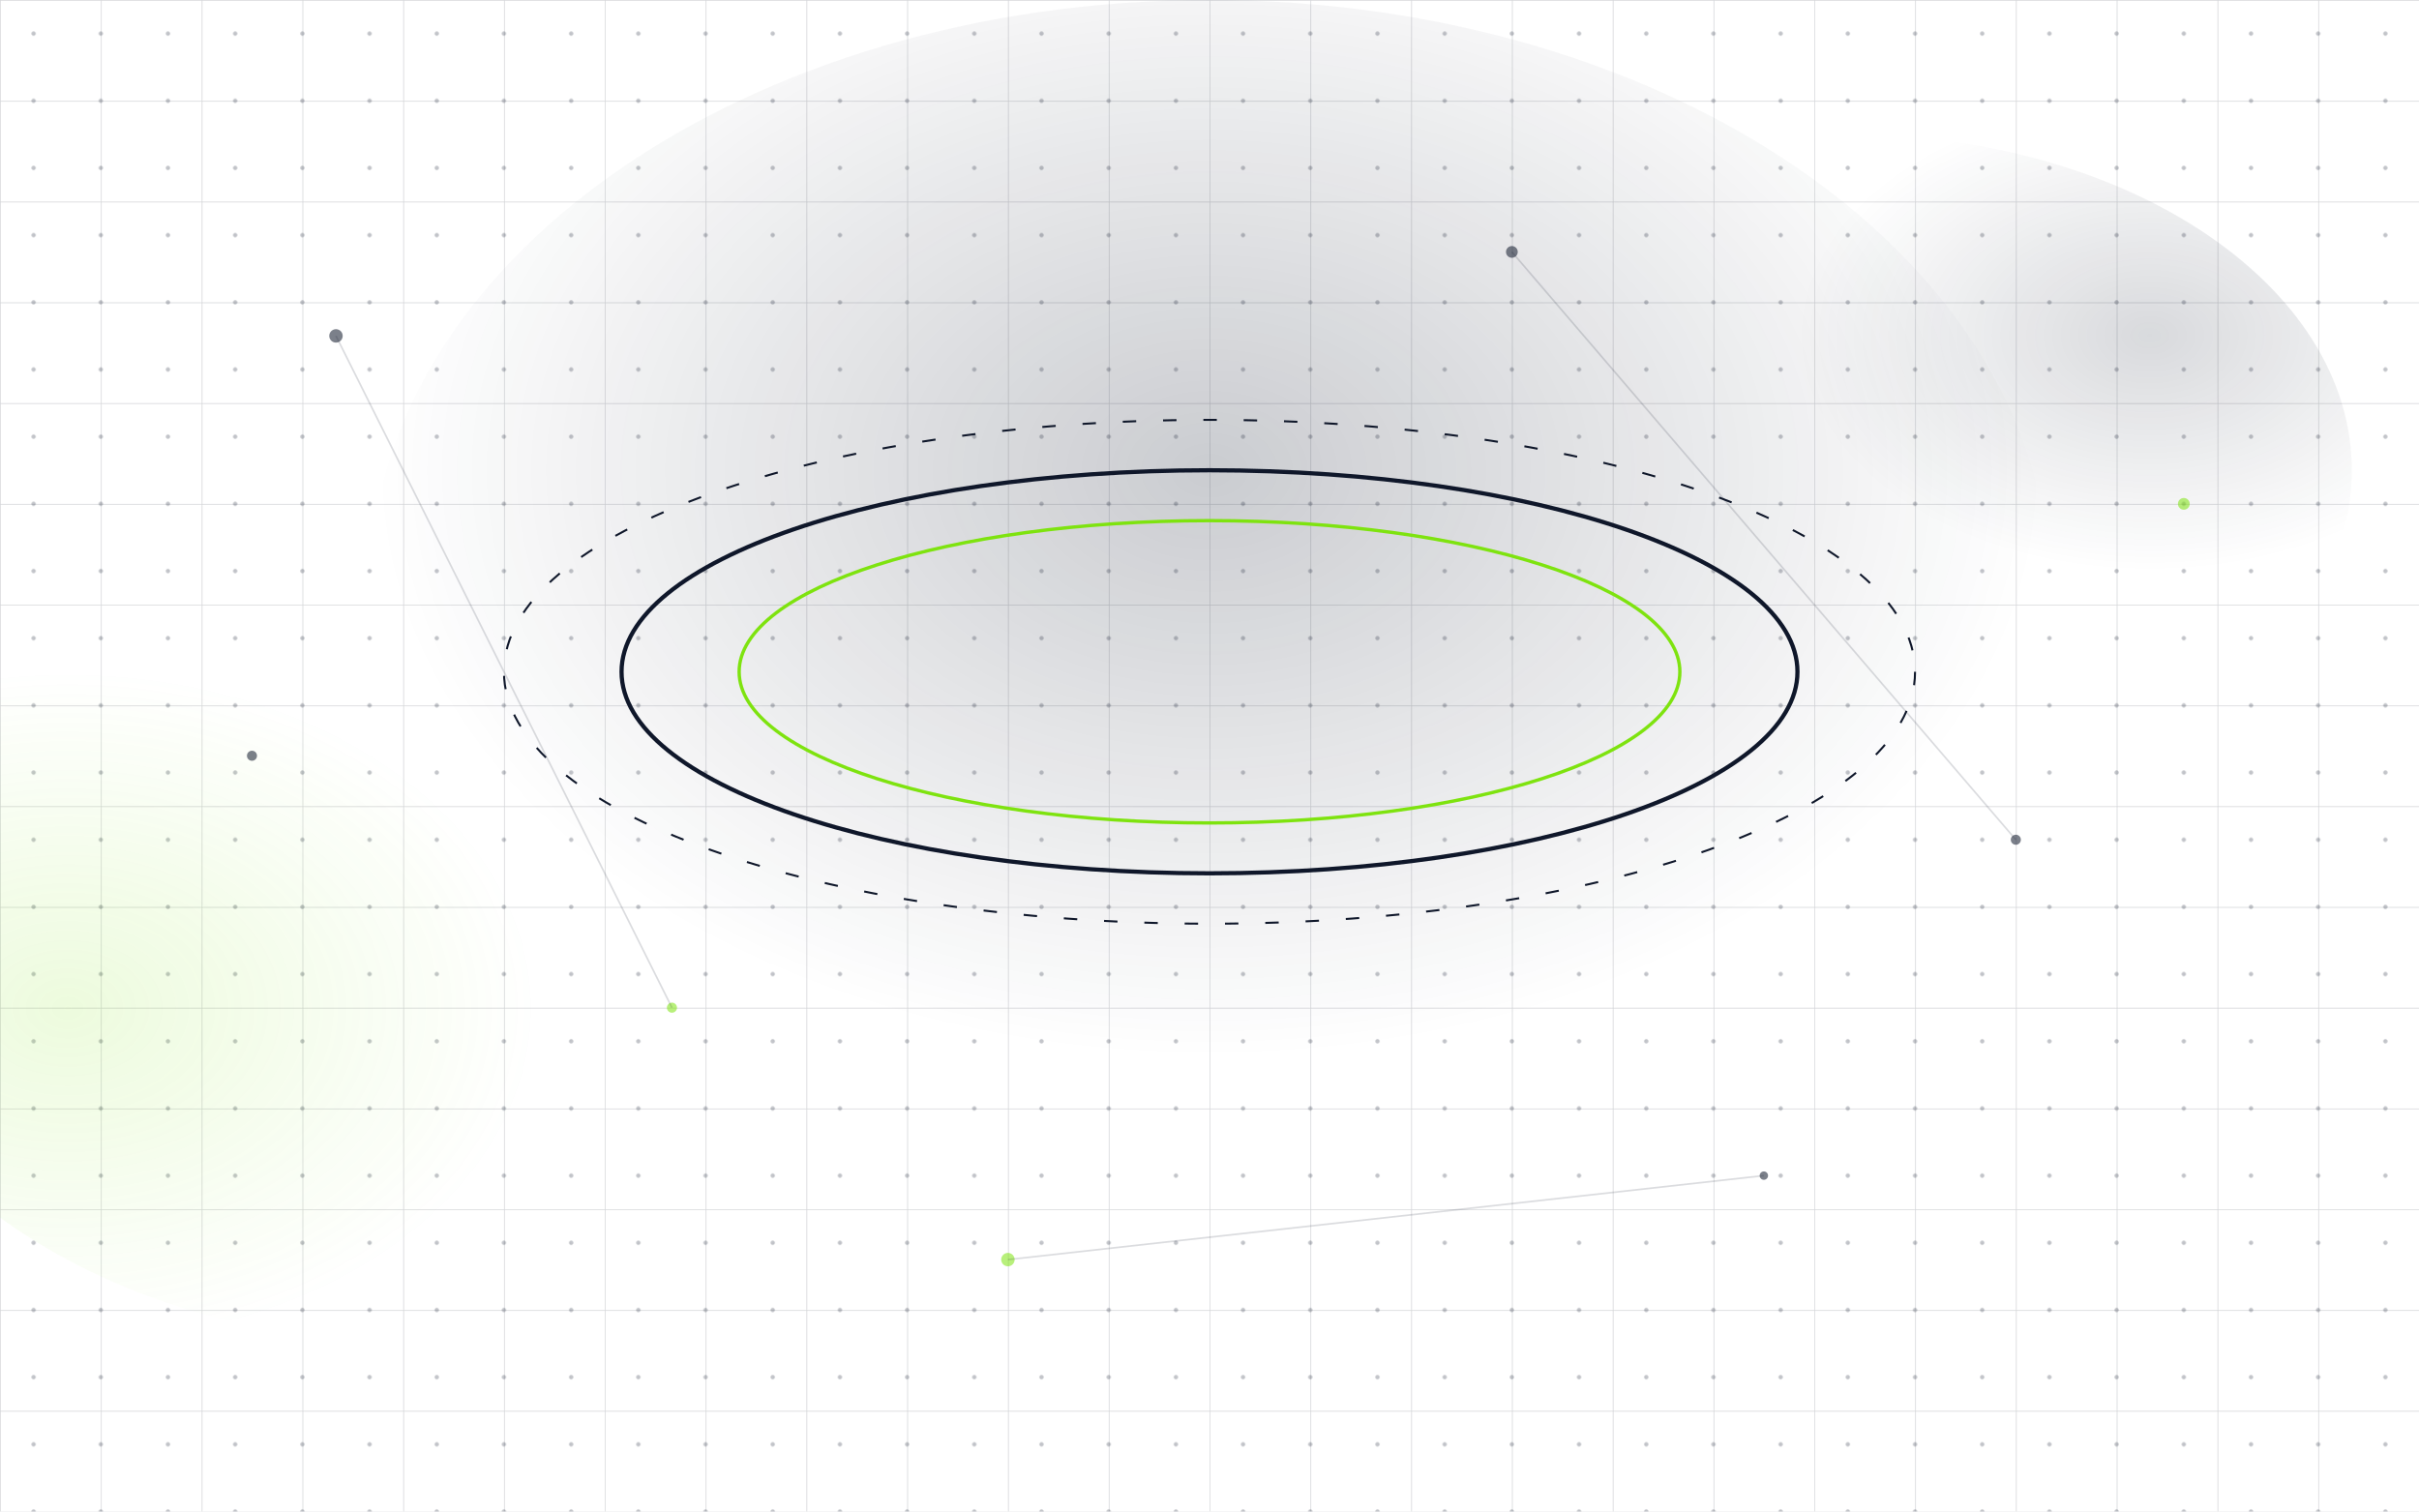
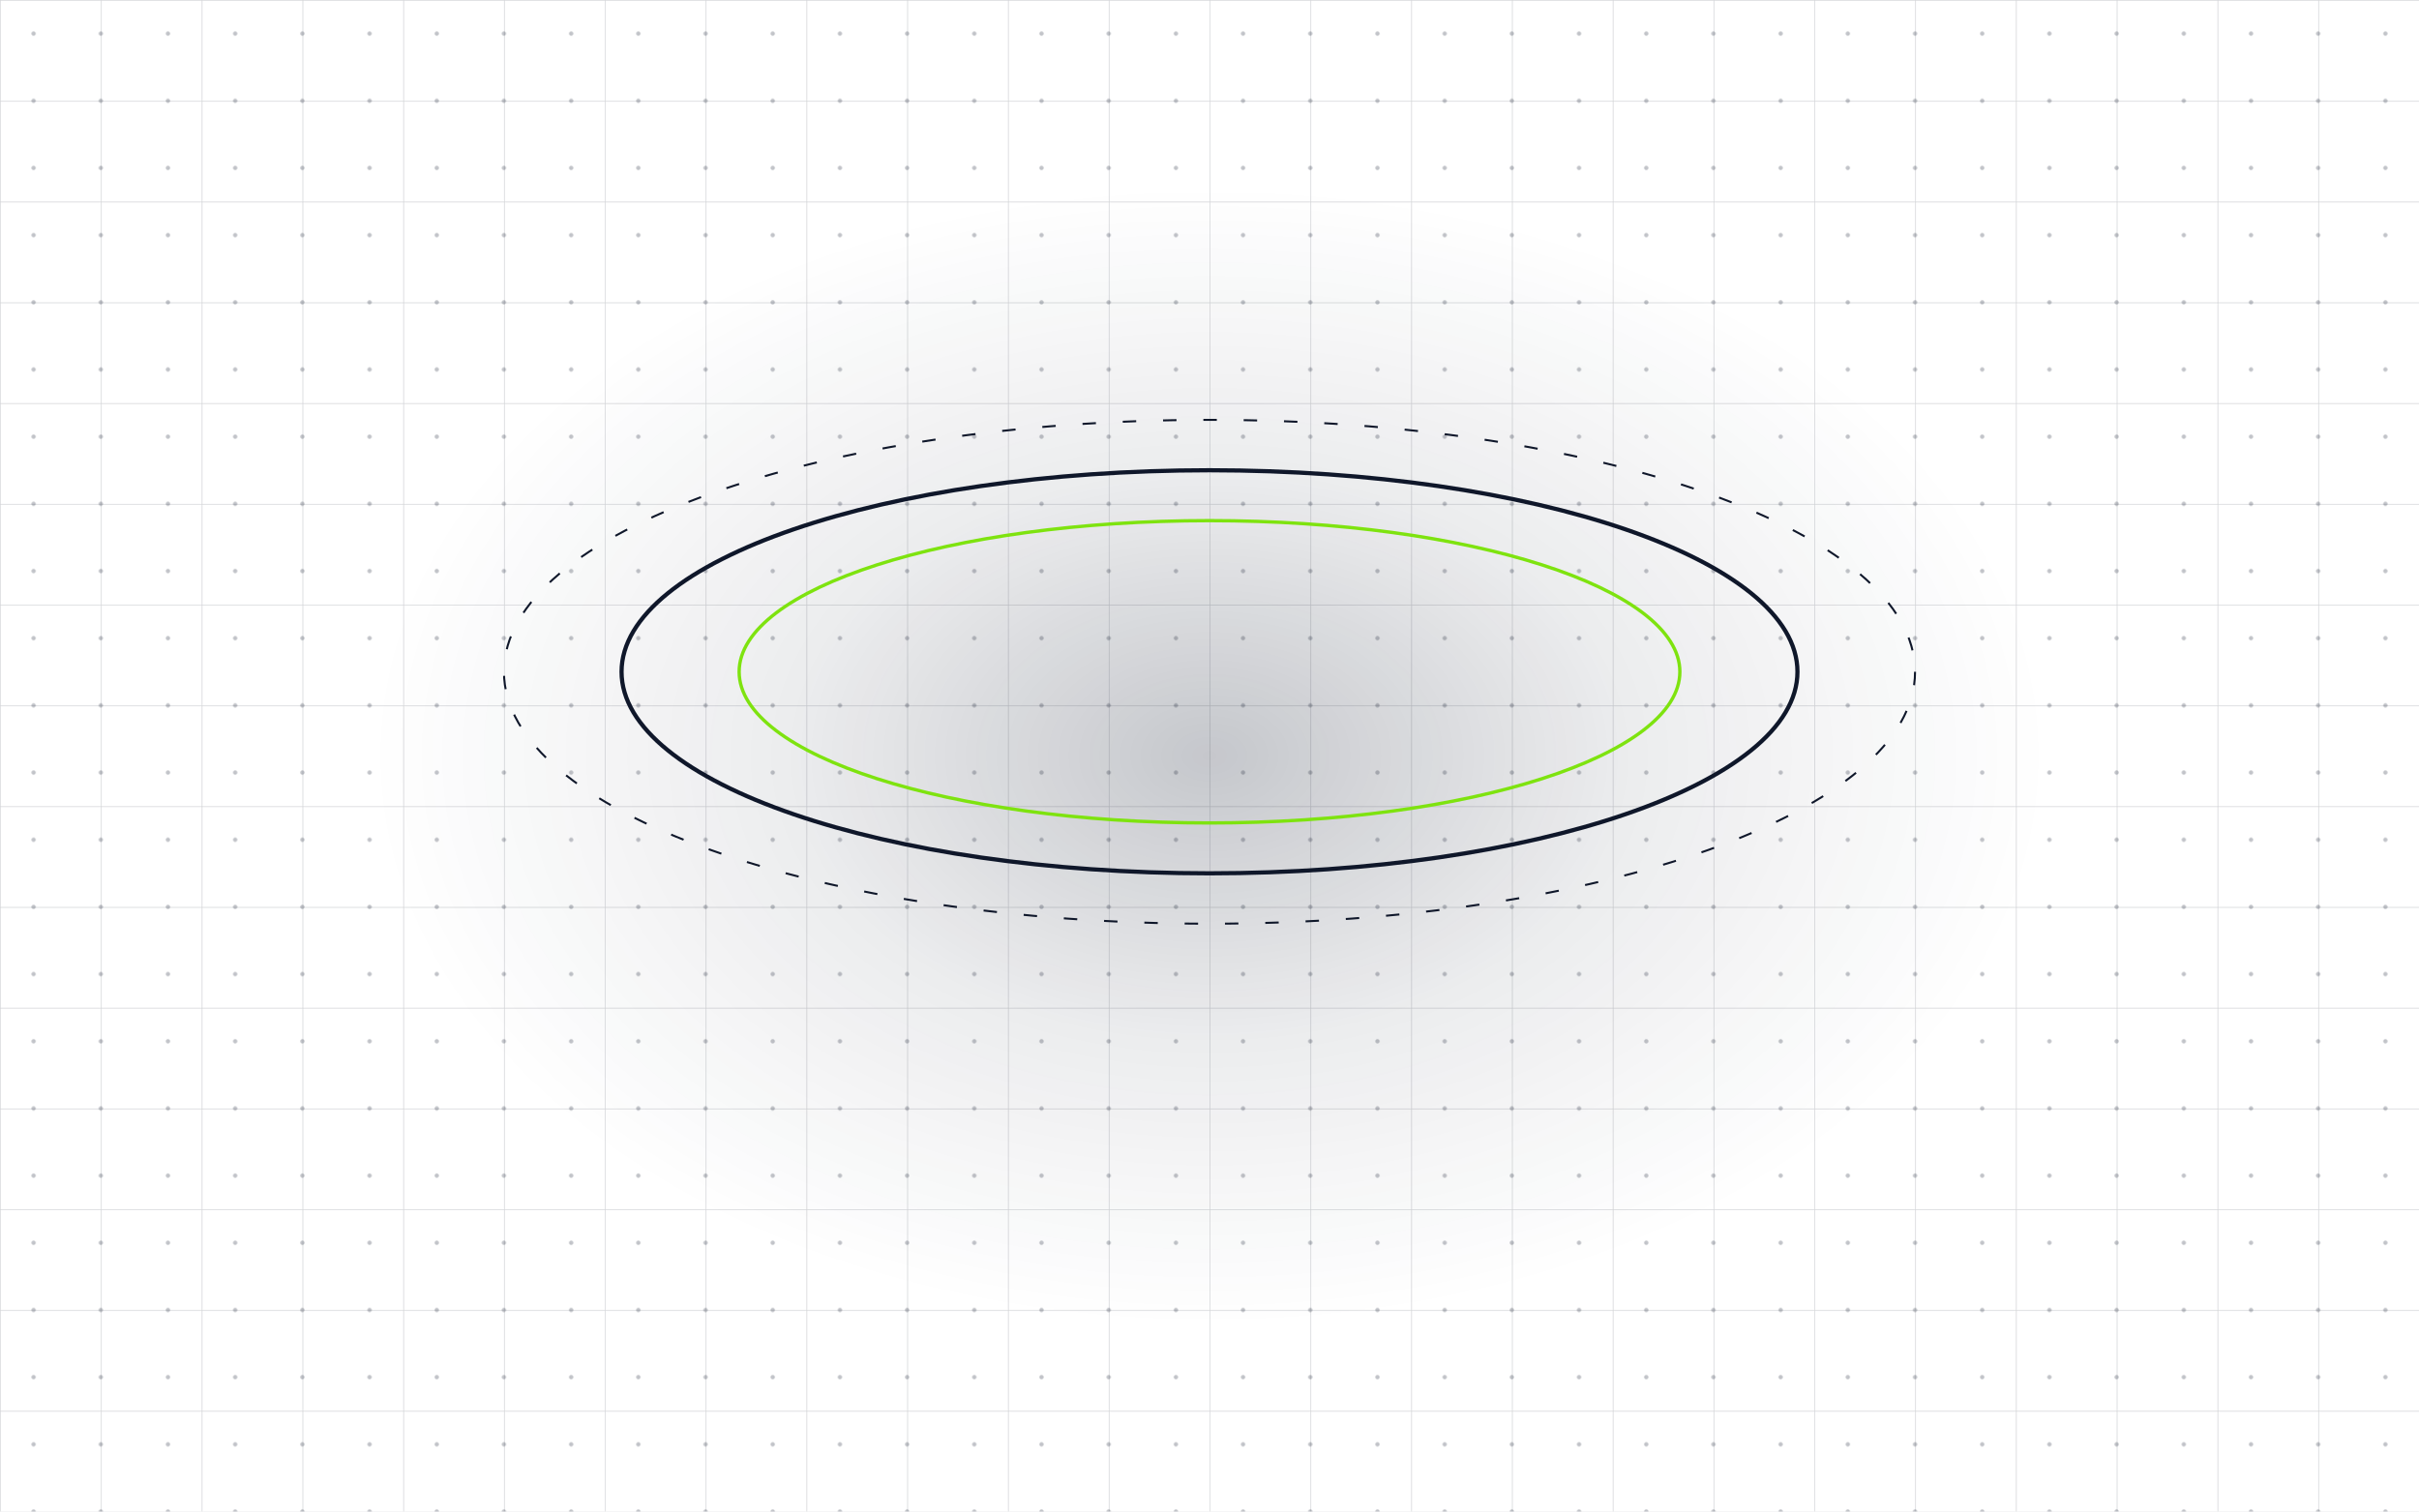
<svg xmlns="http://www.w3.org/2000/svg" viewBox="0 0 1440 900" preserveAspectRatio="xMidYMid slice">
  <defs>
-     <radialGradient id="glow1" cx="50%" cy="40%" r="50%">
-       <stop offset="0%" stop-color="#0f172a" stop-opacity="0.22" />
-       <stop offset="100%" stop-color="#0f172a" stop-opacity="0" />
-     </radialGradient>
-     <radialGradient id="glow2" cx="20%" cy="60%" r="40%">
-       <stop offset="0%" stop-color="#7ee30f" stop-opacity="0.14" />
-       <stop offset="100%" stop-color="#7ee30f" stop-opacity="0" />
-     </radialGradient>
-     <radialGradient id="glow3" cx="80%" cy="30%" r="35%">
-       <stop offset="0%" stop-color="#0f172a" stop-opacity="0.16" />
+     <radialGradient id="centerGlow" cx="50%" cy="50%" r="45%">
+       <stop offset="0%" stop-color="#0f172a" stop-opacity="0.24" />
+       <stop offset="50%" stop-color="#0f172a" stop-opacity="0.08" />
      <stop offset="100%" stop-color="#0f172a" stop-opacity="0" />
    </radialGradient>
    <pattern id="grid" width="60" height="60" patternUnits="userSpaceOnUse">
      <path d="M 60 0 L 0 0 0 60" fill="none" stroke="#0f172a" stroke-width="0.8" opacity="0.18" />
    </pattern>
    <pattern id="dots" width="40" height="40" patternUnits="userSpaceOnUse">
      <circle cx="20" cy="20" r="1.3" fill="#0f172a" opacity="0.25" />
    </pattern>
  </defs>
  <rect width="100%" height="100%" fill="url(#grid)" />
  <rect width="100%" height="100%" fill="url(#dots)" />
-   <ellipse cx="720" cy="350" rx="500" ry="350" fill="url(#glow1)">
-     <animate attributeName="cy" values="350;320;380;350" dur="12s" repeatCount="indefinite" />
-     <animate attributeName="rx" values="500;520;480;500" dur="15s" repeatCount="indefinite" />
-   </ellipse>
-   <ellipse cx="250" cy="550" rx="350" ry="250" fill="url(#glow2)">
-     <animate attributeName="cx" values="250;300;220;250" dur="18s" repeatCount="indefinite" />
-     <animate attributeName="cy" values="550;520;580;550" dur="14s" repeatCount="indefinite" />
-   </ellipse>
-   <ellipse cx="1100" cy="280" rx="300" ry="200" fill="url(#glow3)">
-     <animate attributeName="cx" values="1100;1150;1080;1100" dur="16s" repeatCount="indefinite" />
-     <animate attributeName="cy" values="280;310;260;280" dur="20s" repeatCount="indefinite" />
-   </ellipse>
+   <ellipse cx="720" cy="450" rx="550" ry="380" fill="url(#centerGlow)" />
  <g opacity="1">
    <ellipse cx="720" cy="400" rx="350" ry="120" fill="none" stroke="#0f172a" stroke-width="2.5">
      <animateTransform attributeName="transform" type="rotate" values="0 720 400;360 720 400" dur="60s" repeatCount="indefinite" />
    </ellipse>
    <ellipse cx="720" cy="400" rx="280" ry="90" fill="none" stroke="#7ee30f" stroke-width="2">
      <animateTransform attributeName="transform" type="rotate" values="360 720 400;0 720 400" dur="45s" repeatCount="indefinite" />
    </ellipse>
    <ellipse cx="720" cy="400" rx="420" ry="150" fill="none" stroke="#0f172a" stroke-width="1.2" stroke-dasharray="8 16">
      <animateTransform attributeName="transform" type="rotate" values="0 720 400;360 720 400" dur="80s" repeatCount="indefinite" />
    </ellipse>
  </g>
-   <g opacity="0.55">
-     <circle cx="200" cy="200" r="4" fill="#0f172a">
-       <animate attributeName="cy" values="200;160;220;200" dur="8s" repeatCount="indefinite" />
-       <animate attributeName="opacity" values="0.4;0.7;0.25;0.4" dur="8s" repeatCount="indefinite" />
-     </circle>
-     <circle cx="400" cy="600" r="3" fill="#7ee30f">
-       <animate attributeName="cy" values="600;560;640;600" dur="10s" repeatCount="indefinite" />
-       <animate attributeName="opacity" values="0.3;0.6;0.2;0.3" dur="10s" repeatCount="indefinite" />
-     </circle>
-     <circle cx="900" cy="150" r="3.5" fill="#0f172a">
-       <animate attributeName="cy" values="150;120;180;150" dur="9s" repeatCount="indefinite" />
-       <animate attributeName="opacity" values="0.35;0.65;0.2;0.35" dur="9s" repeatCount="indefinite" />
-     </circle>
-     <circle cx="1200" cy="500" r="3" fill="#0f172a">
-       <animate attributeName="cy" values="500;460;540;500" dur="11s" repeatCount="indefinite" />
-       <animate attributeName="opacity" values="0.3;0.6;0.25;0.3" dur="11s" repeatCount="indefinite" />
-     </circle>
-     <circle cx="600" cy="750" r="4" fill="#7ee30f">
-       <animate attributeName="cy" values="750;710;780;750" dur="7s" repeatCount="indefinite" />
-       <animate attributeName="opacity" values="0.25;0.55;0.2;0.25" dur="7s" repeatCount="indefinite" />
-     </circle>
-     <circle cx="1050" cy="700" r="2.5" fill="#0f172a">
-       <animate attributeName="cy" values="700;670;730;700" dur="13s" repeatCount="indefinite" />
-       <animate attributeName="opacity" values="0.3;0.55;0.2;0.3" dur="13s" repeatCount="indefinite" />
-     </circle>
-     <circle cx="150" cy="450" r="3" fill="#0f172a">
-       <animate attributeName="cy" values="450;420;480;450" dur="12s" repeatCount="indefinite" />
-       <animate attributeName="opacity" values="0.25;0.5;0.2;0.25" dur="12s" repeatCount="indefinite" />
-     </circle>
-     <circle cx="1300" cy="300" r="3.5" fill="#7ee30f">
-       <animate attributeName="cy" values="300;270;330;300" dur="10s" repeatCount="indefinite" />
-       <animate attributeName="opacity" values="0.25;0.5;0.2;0.25" dur="10s" repeatCount="indefinite" />
-     </circle>
-   </g>
-   <g stroke="#0f172a" stroke-width="1" opacity="0.15">
-     <line x1="200" y1="200" x2="400" y2="600">
-       <animate attributeName="opacity" values="0.12;0.22;0.08;0.12" dur="10s" repeatCount="indefinite" />
-     </line>
-     <line x1="900" y1="150" x2="1200" y2="500">
-       <animate attributeName="opacity" values="0.1;0.18;0.06;0.1" dur="12s" repeatCount="indefinite" />
-     </line>
-     <line x1="600" y1="750" x2="1050" y2="700">
-       <animate attributeName="opacity" values="0.08;0.16;0.05;0.08" dur="14s" repeatCount="indefinite" />
-     </line>
-   </g>
</svg>
